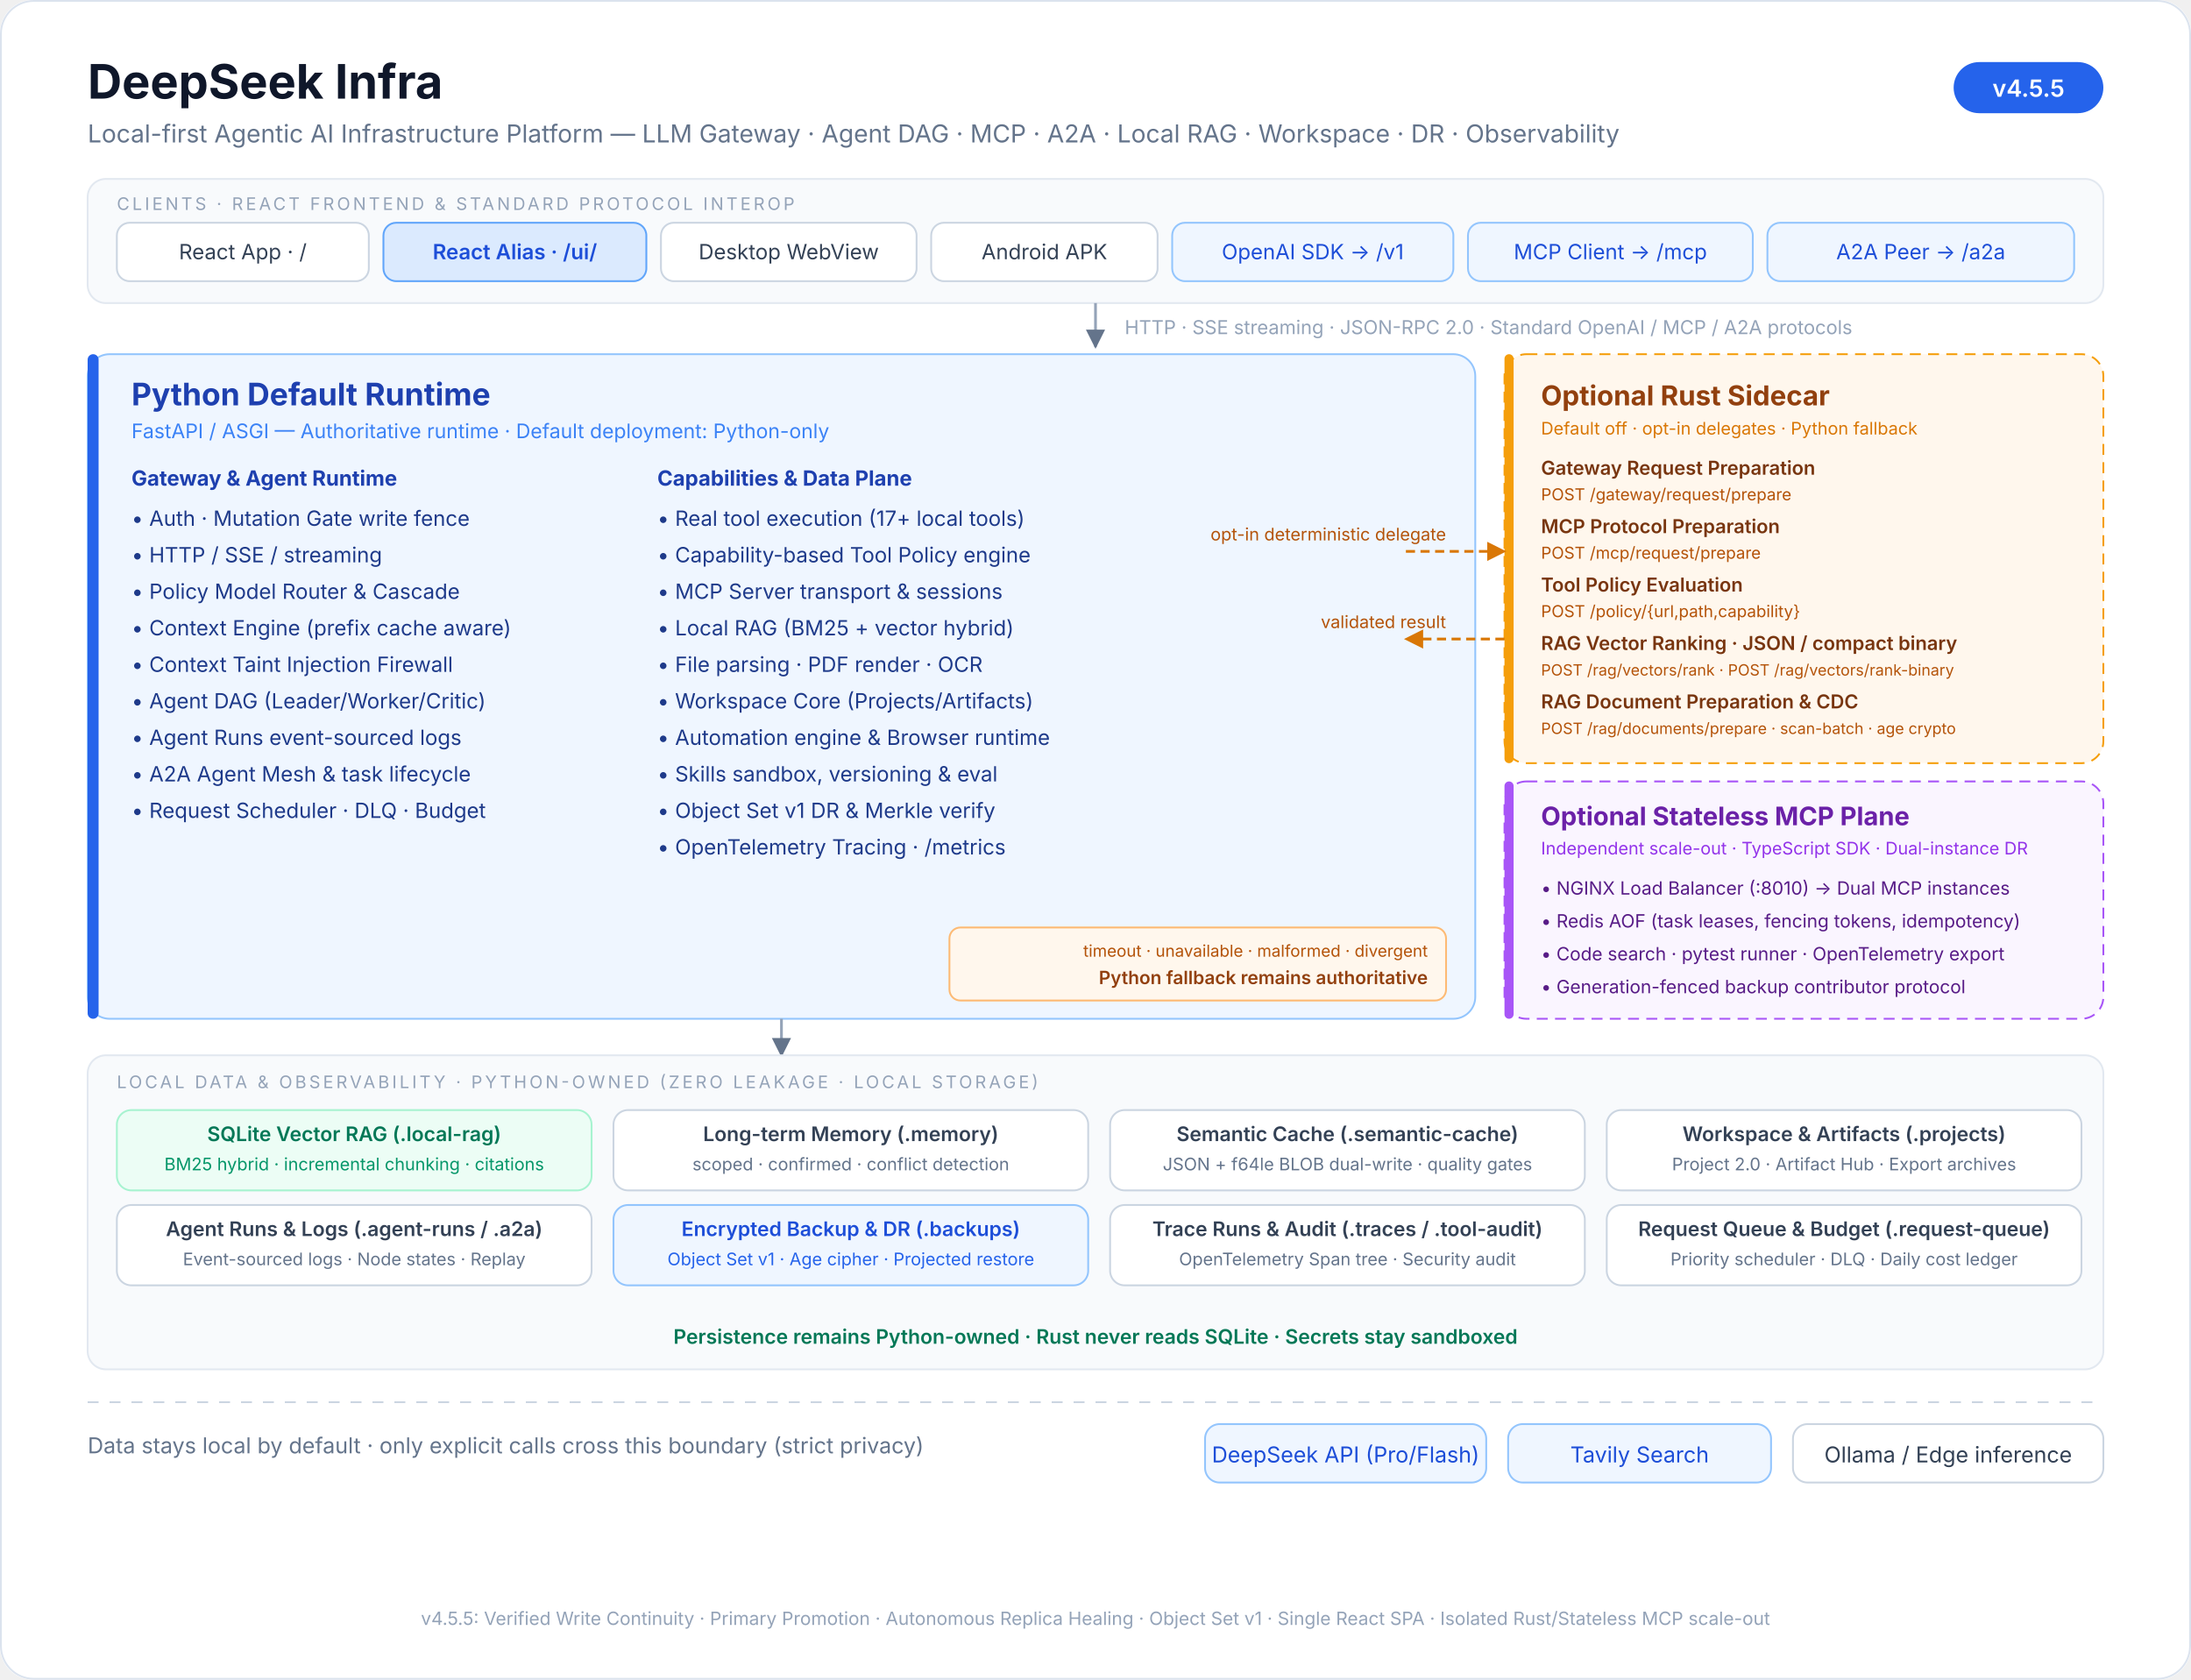
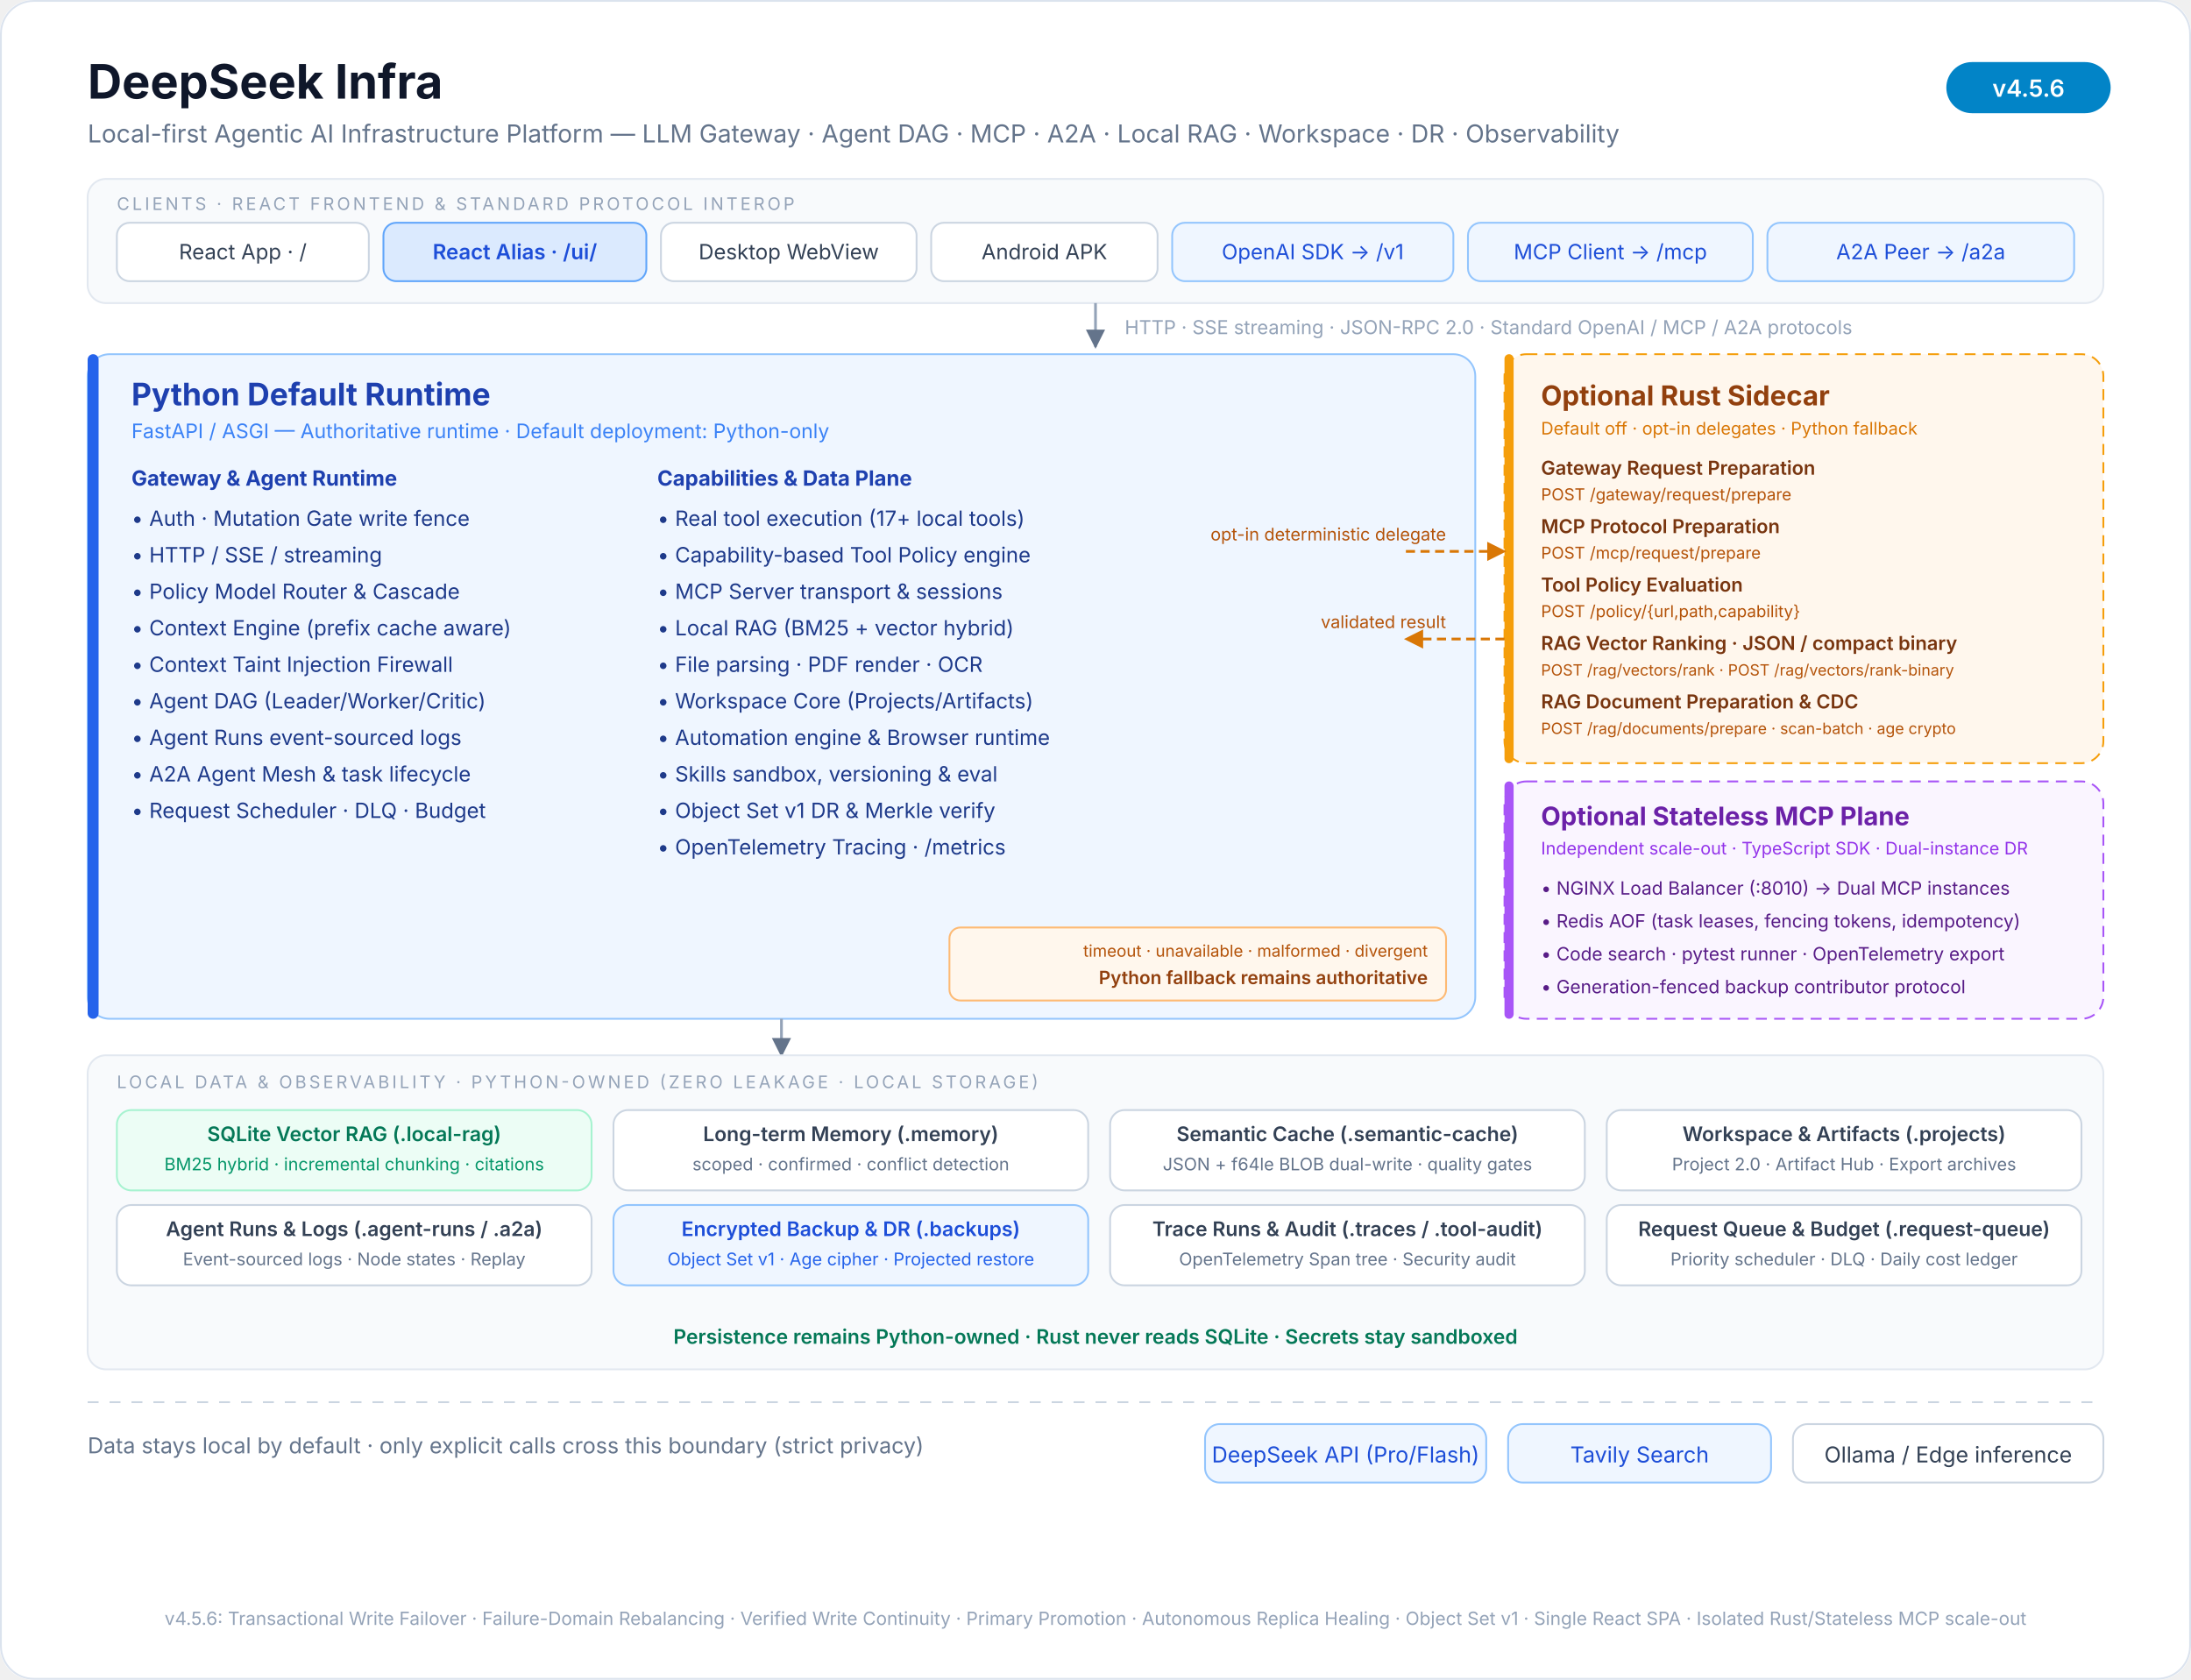
<svg xmlns="http://www.w3.org/2000/svg" viewBox="0 0 1200 920" font-family="ui-sans-serif, system-ui, -apple-system, 'Segoe UI', 'PingFang SC', 'Microsoft YaHei', sans-serif">
  <defs>
    <marker id="arrow" viewBox="0 0 10 10" refX="9" refY="5" markerWidth="7" markerHeight="7" orient="auto-start-reverse">
      <path d="M 0 0 L 10 5 L 0 10 z" fill="#64748b" />
    </marker>
    <marker id="rust-arrow" viewBox="0 0 10 10" refX="9" refY="5" markerWidth="7" markerHeight="7" orient="auto-start-reverse">
      <path d="M 0 0 L 10 5 L 0 10 z" fill="#d97706" />
    </marker>
  </defs>
  <rect x="0" y="0" width="1200" height="920" rx="18" fill="#ffffff" />
  <rect x="0.5" y="0.5" width="1199" height="919" rx="18" fill="none" stroke="#dbe3ee" />
  <text x="48" y="54" font-size="26" font-weight="700" fill="#0f172a">DeepSeek Infra</text>
  <text x="48" y="78" font-size="13.5" fill="#64748b">Local-first Agentic AI Infrastructure Platform — LLM Gateway · Agent DAG · MCP · A2A · Local RAG · Workspace · DR · Observability</text>
-   <rect x="1070" y="34" width="82" height="28" rx="14" fill="#2563eb" />
-   <text x="1111" y="53" font-size="13" font-weight="600" fill="#ffffff" text-anchor="middle">v4.5.5</text>
+   <rect x="1066" y="34" width="90" height="28" rx="14" fill="#0284c7" />
+   <text x="1111" y="53" font-size="13" font-weight="600" fill="#ffffff" text-anchor="middle">v4.5.6</text>
  <rect x="48" y="98" width="1104" height="68" rx="10" fill="#f8fafc" stroke="#e2e8f0" />
  <text x="64" y="115" font-size="9.5" letter-spacing="1.5" fill="#94a3b8">CLIENTS · REACT FRONTEND &amp; STANDARD PROTOCOL INTEROP</text>
  <g font-size="11.5" fill="#334155" text-anchor="middle">
    <rect x="64" y="122" width="138" height="32" rx="7" fill="#ffffff" stroke="#cbd5e1" />
    <text x="133" y="142">React App · /</text>
    <rect x="210" y="122" width="144" height="32" rx="7" fill="#dbeafe" stroke="#60a5fa" />
    <text x="282" y="142" fill="#1d4ed8" font-weight="600">React Alias · /ui/</text>
    <rect x="362" y="122" width="140" height="32" rx="7" fill="#ffffff" stroke="#cbd5e1" />
    <text x="432" y="142">Desktop WebView</text>
    <rect x="510" y="122" width="124" height="32" rx="7" fill="#ffffff" stroke="#cbd5e1" />
    <text x="572" y="142">Android APK</text>
    <rect x="642" y="122" width="154" height="32" rx="7" fill="#eff6ff" stroke="#93c5fd" />
    <text x="719" y="142" fill="#1d4ed8">OpenAI SDK → /v1</text>
    <rect x="804" y="122" width="156" height="32" rx="7" fill="#eff6ff" stroke="#93c5fd" />
    <text x="882" y="142" fill="#1d4ed8">MCP Client → /mcp</text>
    <rect x="968" y="122" width="168" height="32" rx="7" fill="#eff6ff" stroke="#93c5fd" />
    <text x="1052" y="142" fill="#1d4ed8">A2A Peer → /a2a</text>
  </g>
  <line x1="600" y1="166" x2="600" y2="190" stroke="#94a3b8" stroke-width="1.5" marker-end="url(#arrow)" />
  <text x="616" y="183" font-size="10.5" fill="#94a3b8">HTTP · SSE streaming · JSON-RPC 2.0 · Standard OpenAI / MCP / A2A protocols</text>
  <rect x="48" y="194" width="760" height="364" rx="12" fill="#eff6ff" stroke="#93c5fd" />
  <rect x="48" y="194" width="6" height="364" rx="3" fill="#2563eb" />
  <text x="72" y="222" font-size="17" font-weight="700" fill="#1e40af">Python Default Runtime</text>
  <text x="72" y="240" font-size="11" fill="#3b82f6">FastAPI / ASGI — Authoritative runtime · Default deployment: Python-only</text>
  <g font-size="11.5" fill="#1e3a8a">
    <text x="72" y="266" font-weight="700" fill="#1e40af">Gateway &amp; Agent Runtime</text>
    <text x="72" y="288">• Auth · Mutation Gate write fence</text>
    <text x="72" y="308">• HTTP / SSE / streaming</text>
    <text x="72" y="328">• Policy Model Router &amp; Cascade</text>
    <text x="72" y="348">• Context Engine (prefix cache aware)</text>
    <text x="72" y="368">• Context Taint Injection Firewall</text>
    <text x="72" y="388">• Agent DAG (Leader/Worker/Critic)</text>
    <text x="72" y="408">• Agent Runs event-sourced logs</text>
    <text x="72" y="428">• A2A Agent Mesh &amp; task lifecycle</text>
    <text x="72" y="448">• Request Scheduler · DLQ · Budget</text>
    <text x="360" y="266" font-weight="700" fill="#1e40af">Capabilities &amp; Data Plane</text>
    <text x="360" y="288">• Real tool execution (17+ local tools)</text>
    <text x="360" y="308">• Capability-based Tool Policy engine</text>
    <text x="360" y="328">• MCP Server transport &amp; sessions</text>
    <text x="360" y="348">• Local RAG (BM25 + vector hybrid)</text>
    <text x="360" y="368">• File parsing · PDF render · OCR</text>
    <text x="360" y="388">• Workspace Core (Projects/Artifacts)</text>
    <text x="360" y="408">• Automation engine &amp; Browser runtime</text>
    <text x="360" y="428">• Skills sandbox, versioning &amp; eval</text>
    <text x="360" y="448">• Object Set v1 DR &amp; Merkle verify</text>
    <text x="360" y="468">• OpenTelemetry Tracing · /metrics</text>
  </g>
  <rect x="824" y="194" width="328" height="224" rx="12" fill="#fff7ed" stroke="#f59e0b" stroke-dasharray="6 4" />
  <rect x="824" y="194" width="5" height="224" rx="2.5" fill="#f59e0b" />
  <text x="844" y="222" font-size="15" font-weight="700" fill="#92400e">Optional Rust Sidecar</text>
  <text x="844" y="238" font-size="9.5" fill="#d97706">Default off · opt-in delegates · Python fallback</text>
  <g font-size="10.5" fill="#78350f">
    <text x="844" y="260" font-weight="600">Gateway Request Preparation</text>
    <text x="844" y="274" font-size="9" fill="#b45309">POST /gateway/request/prepare</text>
    <text x="844" y="292" font-weight="600">MCP Protocol Preparation</text>
    <text x="844" y="306" font-size="9" fill="#b45309">POST /mcp/request/prepare</text>
    <text x="844" y="324" font-weight="600">Tool Policy Evaluation</text>
    <text x="844" y="338" font-size="9" fill="#b45309">POST /policy/{url,path,capability}</text>
    <text x="844" y="356" font-weight="600">RAG Vector Ranking · JSON / compact binary</text>
    <text x="844" y="370" font-size="8.5" fill="#b45309">POST /rag/vectors/rank · POST /rag/vectors/rank-binary</text>
    <text x="844" y="388" font-weight="600">RAG Document Preparation &amp; CDC</text>
    <text x="844" y="402" font-size="8.5" fill="#b45309">POST /rag/documents/prepare · scan-batch · age crypto</text>
  </g>
  <rect x="824" y="428" width="328" height="130" rx="12" fill="#faf5ff" stroke="#a855f7" stroke-dasharray="6 4" />
  <rect x="824" y="428" width="5" height="130" rx="2.5" fill="#a855f7" />
  <text x="844" y="452" font-size="14" font-weight="700" fill="#6b21a8">Optional Stateless MCP Plane</text>
  <text x="844" y="468" font-size="9.5" fill="#9333ea">Independent scale-out · TypeScript SDK · Dual-instance DR</text>
  <g font-size="10" fill="#581c87">
    <text x="844" y="490">• NGINX Load Balancer (:8010) → Dual MCP instances</text>
    <text x="844" y="508">• Redis AOF (task leases, fencing tokens, idempotency)</text>
    <text x="844" y="526">• Code search · pytest runner · OpenTelemetry export</text>
    <text x="844" y="544">• Generation-fenced backup contributor protocol</text>
  </g>
  <text x="792" y="296" font-size="9.5" fill="#b45309" text-anchor="end">opt-in deterministic delegate</text>
  <line x1="770" y1="302" x2="824" y2="302" stroke="#d97706" stroke-width="1.5" stroke-dasharray="5 3" marker-end="url(#rust-arrow)" />
  <line x1="824" y1="350" x2="770" y2="350" stroke="#d97706" stroke-width="1.5" stroke-dasharray="5 3" marker-end="url(#rust-arrow)" />
  <text x="792" y="344" font-size="9.5" fill="#b45309" text-anchor="end">validated result</text>
  <rect x="520" y="508" width="272" height="40" rx="6" fill="#fff7ed" stroke="#fdba74" />
  <text x="782" y="524" font-size="9" fill="#b45309" text-anchor="end">timeout · unavailable · malformed · divergent</text>
  <text x="782" y="539" font-size="10" fill="#92400e" text-anchor="end" font-weight="600">Python fallback remains authoritative</text>
  <line x1="428" y1="558" x2="428" y2="578" stroke="#94a3b8" stroke-width="1.5" marker-end="url(#arrow)" />
  <rect x="48" y="578" width="1104" height="172" rx="10" fill="#f8fafc" stroke="#e2e8f0" />
  <text x="64" y="596" font-size="9.5" letter-spacing="1.5" fill="#94a3b8">LOCAL DATA &amp; OBSERVABILITY · PYTHON-OWNED (ZERO LEAKAGE · LOCAL STORAGE)</text>
  <g font-size="11" fill="#334155" text-anchor="middle">
    <rect x="64" y="608" width="260" height="44" rx="8" fill="#ecfdf5" stroke="#a7f3d0" />
    <text x="194" y="625" fill="#047857" font-weight="600">SQLite Vector RAG (.local-rag)</text>
    <text x="194" y="641" font-size="9.5" fill="#059669">BM25 hybrid · incremental chunking · citations</text>
    <rect x="336" y="608" width="260" height="44" rx="8" fill="#ffffff" stroke="#cbd5e1" />
    <text x="466" y="625" font-weight="600">Long-term Memory (.memory)</text>
    <text x="466" y="641" font-size="9.5" fill="#64748b">scoped · confirmed · conflict detection</text>
    <rect x="608" y="608" width="260" height="44" rx="8" fill="#ffffff" stroke="#cbd5e1" />
    <text x="738" y="625" font-weight="600">Semantic Cache (.semantic-cache)</text>
    <text x="738" y="641" font-size="9.5" fill="#64748b">JSON + f64le BLOB dual-write · quality gates</text>
    <rect x="880" y="608" width="260" height="44" rx="8" fill="#ffffff" stroke="#cbd5e1" />
    <text x="1010" y="625" font-weight="600">Workspace &amp; Artifacts (.projects)</text>
    <text x="1010" y="641" font-size="9.5" fill="#64748b">Project 2.0 · Artifact Hub · Export archives</text>
    <rect x="64" y="660" width="260" height="44" rx="8" fill="#ffffff" stroke="#cbd5e1" />
    <text x="194" y="677" font-weight="600">Agent Runs &amp; Logs (.agent-runs / .a2a)</text>
    <text x="194" y="693" font-size="9.5" fill="#64748b">Event-sourced logs · Node states · Replay</text>
    <rect x="336" y="660" width="260" height="44" rx="8" fill="#eff6ff" stroke="#93c5fd" />
    <text x="466" y="677" fill="#1d4ed8" font-weight="600">Encrypted Backup &amp; DR (.backups)</text>
    <text x="466" y="693" font-size="9.5" fill="#2563eb">Object Set v1 · Age cipher · Projected restore</text>
    <rect x="608" y="660" width="260" height="44" rx="8" fill="#ffffff" stroke="#cbd5e1" />
    <text x="738" y="677" font-weight="600">Trace Runs &amp; Audit (.traces / .tool-audit)</text>
    <text x="738" y="693" font-size="9.5" fill="#64748b">OpenTelemetry Span tree · Security audit</text>
    <rect x="880" y="660" width="260" height="44" rx="8" fill="#ffffff" stroke="#cbd5e1" />
    <text x="1010" y="677" font-weight="600">Request Queue &amp; Budget (.request-queue)</text>
    <text x="1010" y="693" font-size="9.5" fill="#64748b">Priority scheduler · DLQ · Daily cost ledger</text>
  </g>
  <text x="600" y="736" font-size="11" fill="#047857" text-anchor="middle" font-weight="600">Persistence remains Python-owned · Rust never reads SQLite · Secrets stay sandboxed</text>
  <line x1="48" y1="768" x2="1152" y2="768" stroke="#cbd5e1" stroke-dasharray="6 6" />
  <text x="48" y="796" font-size="12" fill="#64748b">Data stays local by default · only explicit calls cross this boundary (strict privacy)</text>
  <g font-size="12" text-anchor="middle">
    <rect x="660" y="780" width="154" height="32" rx="8" fill="#eff6ff" stroke="#93c5fd" />
    <text x="737" y="801" fill="#1d4ed8">DeepSeek API (Pro/Flash)</text>
    <rect x="826" y="780" width="144" height="32" rx="8" fill="#eff6ff" stroke="#93c5fd" />
    <text x="898" y="801" fill="#1d4ed8">Tavily Search</text>
    <rect x="982" y="780" width="170" height="32" rx="8" fill="#ffffff" stroke="#cbd5e1" />
    <text x="1067" y="801" fill="#334155">Ollama / Edge inference</text>
  </g>
-   <text x="600" y="890" font-size="10" fill="#94a3b8" text-anchor="middle">v4.5.5: Verified Write Continuity · Primary Promotion · Autonomous Replica Healing · Object Set v1 · Single React SPA · Isolated Rust/Stateless MCP scale-out</text>
+   <text x="600" y="890" font-size="10" fill="#94a3b8" text-anchor="middle">v4.5.6: Transactional Write Failover · Failure-Domain Rebalancing · Verified Write Continuity · Primary Promotion · Autonomous Replica Healing · Object Set v1 · Single React SPA · Isolated Rust/Stateless MCP scale-out</text>
</svg>
